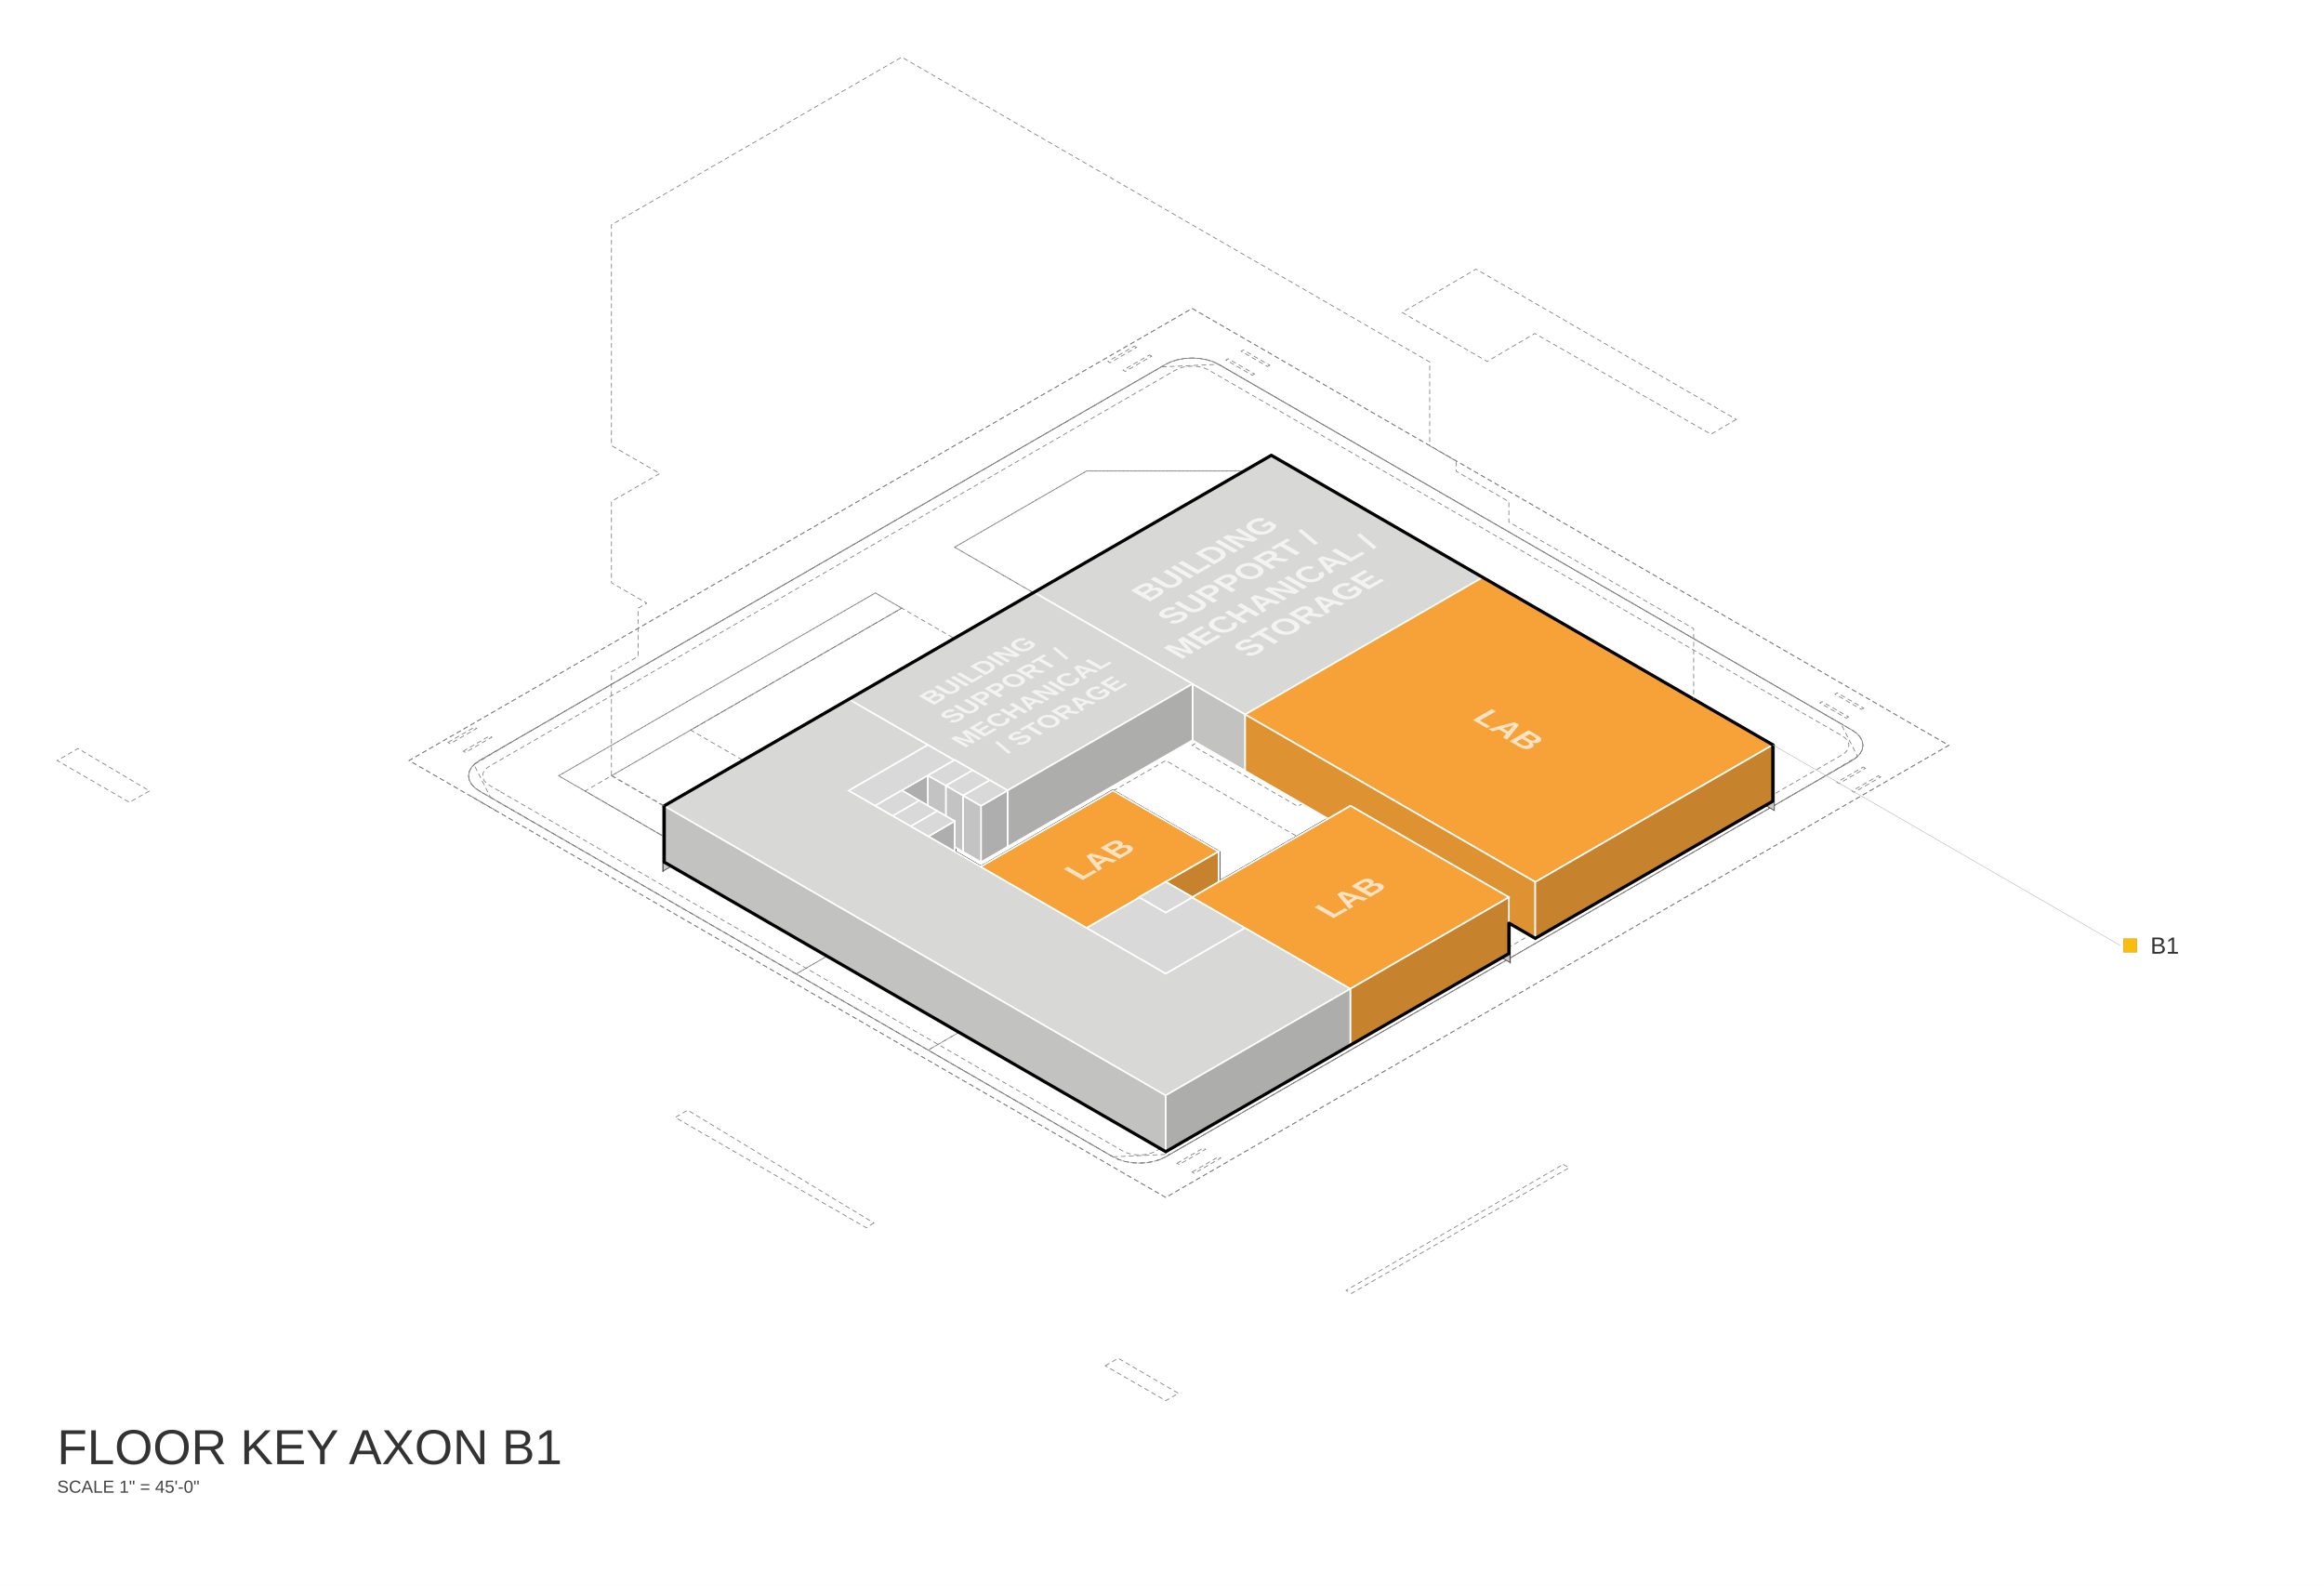
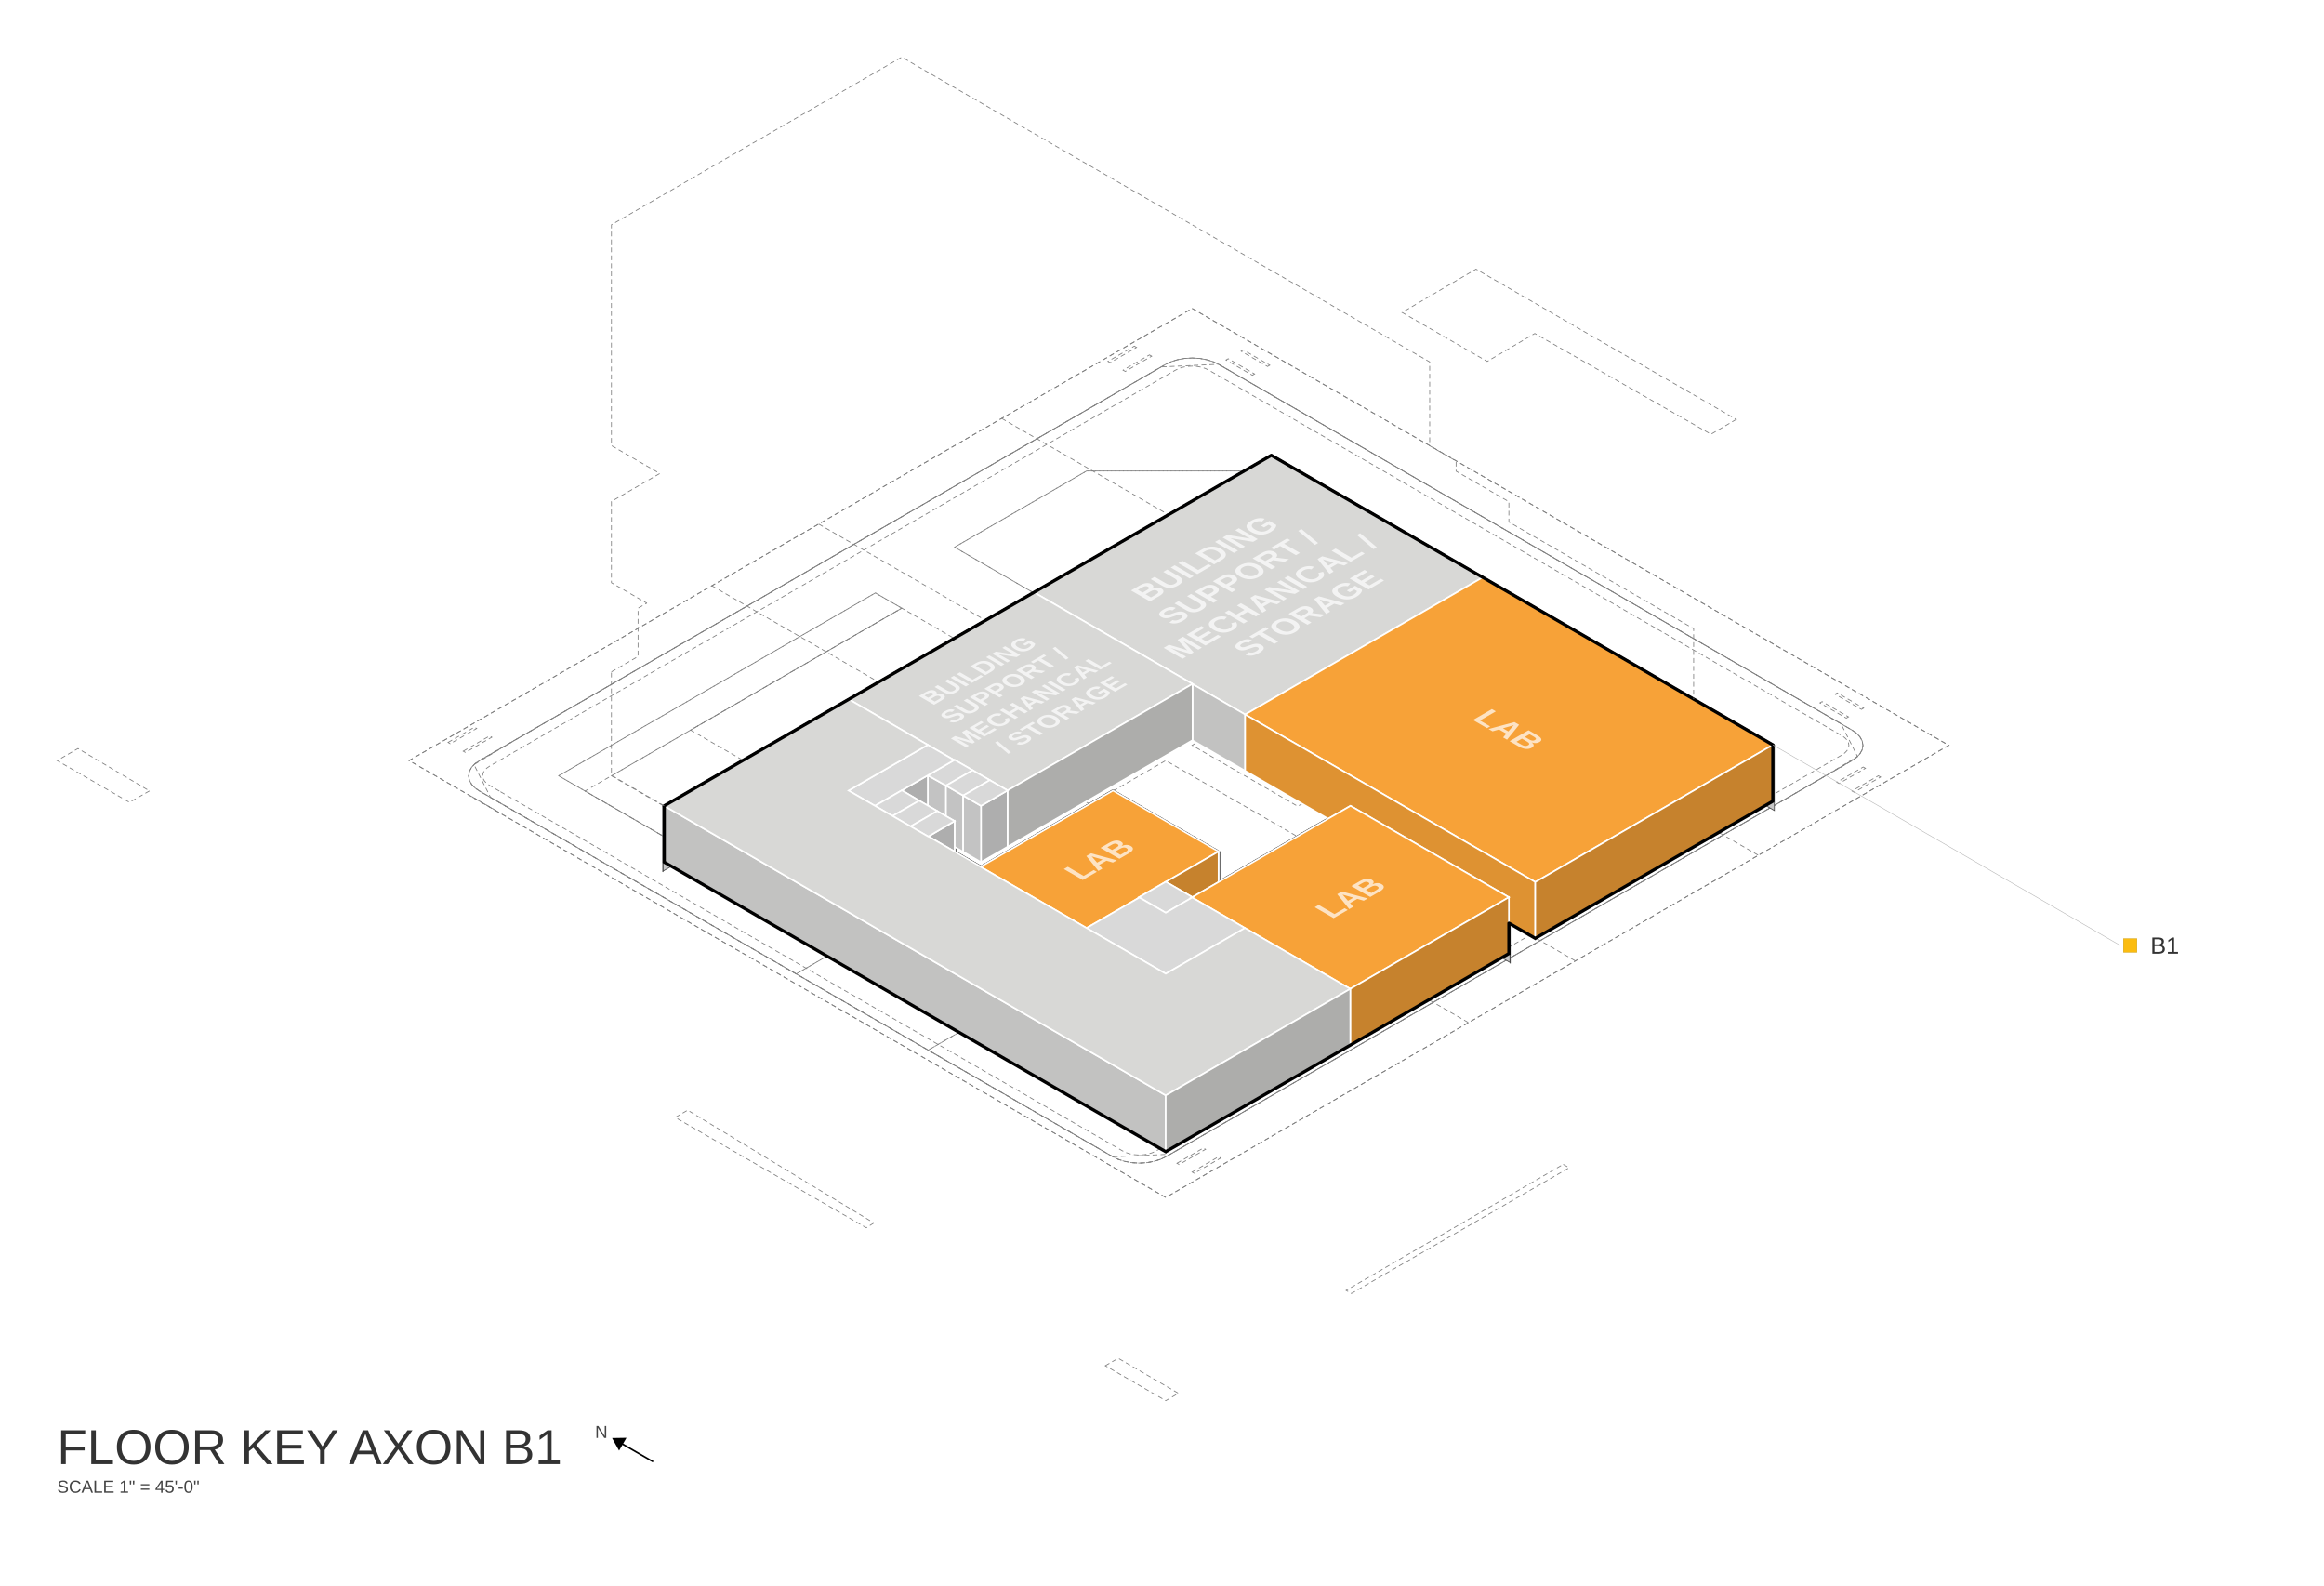
<svg xmlns="http://www.w3.org/2000/svg" width="1464" height="999" viewBox="0 0 1464 999">
  <rect width="100%" height="100%" fill="#FFFFFF" />
  <g id="AXON_SITE">
    <path id="AXK_B1_SITE" fill="none" stroke="#808080" stroke-width="0.5" stroke-dasharray="3 2" fill-rule="evenodd" d="M734.364,754.281 L257.703,479.083 L750.989,194.287 L1227.649,469.485 Z M586.102,527.085 L602.038,517.884 L602.16,517.799 L602.251,517.701 L602.306,517.595 L602.325,517.484 L602.306,517.374 L602.251,517.268 L602.16,517.17 L602.038,517.084 L569.472,498.283 L584.711,489.484 L617.273,508.283 L617.422,508.354 L617.591,508.406 L617.775,508.438 L617.966,508.449 L618.157,508.438 L618.341,508.406 L618.51,508.354 L618.659,508.283 L635.288,498.683 L635.41,498.597 L635.442,498.562 L750.961,431.868 L966.453,556.281 L966.601,556.351 L966.771,556.403 L966.954,556.435 L967.145,556.446 L967.337,556.435 L967.52,556.403 L967.69,556.351 L967.838,556.281 L1117.491,469.885 L1117.612,469.799 L1117.703,469.701 L1117.759,469.595 L1117.778,469.485 L1117.759,469.374 L1117.703,469.268 L1117.612,469.171 L1117.491,469.085 L801.561,286.685 L801.413,286.614 L801.243,286.562 L801.059,286.53 L800.868,286.519 L800.677,286.53 L800.493,286.562 L800.324,286.614 L800.175,286.685 L417.741,507.481 L417.619,507.567 L417.529,507.664 L417.473,507.771 L417.454,507.881 L417.473,507.991 L417.529,508.097 L417.619,508.195 L417.741,508.281 L733.662,690.676 L733.81,690.746 L733.98,690.798 L734.163,690.831 L734.355,690.842 L734.546,690.831 L734.729,690.799 L734.899,690.746 L735.047,690.676 L851.311,623.562 L851.45,623.482 L951.218,565.882 L951.34,565.796 L951.43,565.698 L951.486,565.592 L951.505,565.482 L951.486,565.371 L951.43,565.265 L951.34,565.167 L951.218,565.082 L851.444,507.479 L851.296,507.408 L851.126,507.356 L850.942,507.324 L850.751,507.313 L850.56,507.324 L850.376,507.356 L850.207,507.408 L850.058,507.479 L750.985,564.679 L735.749,555.883 L768.311,537.084 L768.433,536.998 L768.523,536.9 L768.579,536.794 L768.598,536.684 L768.579,536.573 L768.523,536.467 L768.433,536.37 L768.311,536.284 L701.793,497.88 L701.644,497.81 L701.475,497.757 L701.291,497.725 L701.1,497.714 L700.909,497.725 L700.725,497.757 L700.556,497.81 L700.407,497.88 L617.963,545.479 Z" />
    <path id="AXK_B1_BG_000" fill="none" stroke="#808080" stroke-width="0.5" stroke-dasharray="3 2" fill-rule="evenodd" d="M734.364,754.281 L257.703,479.083 L750.989,194.287 L1227.649,469.485 Z M951.218,565.082 L966.458,556.283 L966.601,556.351 L966.771,556.403 L966.954,556.435 L967.145,556.446 L967.337,556.435 L967.52,556.403 L967.69,556.351 L967.838,556.281 L1117.491,469.885 L1117.612,469.799 L1117.703,469.701 L1117.759,469.595 L1117.778,469.485 L1117.759,469.374 L1117.703,469.268 L1117.612,469.171 L1117.491,469.085 L801.561,286.685 L801.413,286.614 L801.243,286.562 L801.059,286.53 L800.868,286.519 L800.677,286.53 L800.493,286.562 L800.324,286.614 L800.175,286.685 L417.741,507.481 L417.619,507.567 L417.529,507.664 L417.473,507.771 L417.454,507.881 L417.473,507.991 L417.529,508.097 L417.619,508.195 L417.741,508.281 L733.662,690.676 L733.81,690.746 L733.98,690.798 L734.163,690.831 L734.355,690.842 L734.546,690.831 L734.729,690.799 L734.899,690.746 L735.047,690.676 L851.311,623.562 L851.45,623.482 L951.218,565.882 L951.34,565.796 L951.43,565.698 L951.486,565.592 L951.505,565.482 L951.486,565.371 L951.43,565.265 L951.34,565.167 Z" />
    <path id="AXK_B1_BG_001" fill="none" stroke="#808080" stroke-width="0.5" stroke-dasharray="3 2" fill-rule="evenodd" d="M282.243,467.655 L298.872,458.054 L300.259,458.855 L283.629,468.456 Z" />
    <path id="AXK_B1_BG_002" fill="none" stroke="#808080" stroke-width="0.5" stroke-dasharray="3 2" fill-rule="evenodd" d="M291.794,473.17 L308.424,463.569 L309.81,464.369 L293.181,473.97 Z" />
    <path id="AXK_B1_BG_003" fill="none" stroke="#808080" stroke-width="0.5" stroke-dasharray="3 2" fill-rule="evenodd" d="M714.565,218.056 L715.952,218.857 L699.323,228.458 L697.936,227.657 Z" />
    <path id="AXK_B1_BG_004" fill="none" stroke="#808080" stroke-width="0.5" stroke-dasharray="3 2" fill-rule="evenodd" d="M724.117,223.571 L725.503,224.371 L708.874,233.972 L707.487,233.172 Z" />
    <path id="AXK_B1_BG_005" fill="none" stroke="#808080" stroke-width="0.5" stroke-dasharray="3 2" fill-rule="evenodd" d="M799.882,230.059 L798.495,230.859 L781.866,221.258 L783.252,220.458 Z" />
    <path id="AXK_B1_BG_006" fill="none" stroke="#808080" stroke-width="0.5" stroke-dasharray="3 2" fill-rule="evenodd" d="M790.33,235.573 L788.948,236.371 L772.319,226.77 L773.701,225.972 Z" />
    <path id="AXK_B1_BG_007" fill="none" stroke="#808080" stroke-width="0.5" stroke-dasharray="3 2" fill-rule="evenodd" d="M313.242,511.017 L313.129,511.083 L296.499,501.482 L296.613,501.416 Z" />
    <path id="AXK_B1_BG_008" fill="none" stroke="#808080" stroke-width="0.5" stroke-dasharray="3 2" fill-rule="evenodd" d="M1174.006,446.057 L1172.619,446.858 L1155.989,437.257 L1157.376,436.456 Z" />
    <path id="AXK_B1_BG_009" fill="none" stroke="#808080" stroke-width="0.5" stroke-dasharray="3 2" fill-rule="evenodd" d="M1164.454,451.572 L1163.072,452.369 L1146.443,442.768 L1147.825,441.971 Z" />
    <path id="AXK_B1_BG_010" fill="none" stroke="#808080" stroke-width="0.5" stroke-dasharray="3 2" fill-rule="evenodd" d="M1183.289,488.671 L1184.675,489.472 L1168.046,499.073 L1166.659,498.272 Z" />
    <path id="AXK_B1_BG_011" fill="none" stroke="#808080" stroke-width="0.5" stroke-dasharray="3 2" fill-rule="evenodd" d="M1173.737,483.157 L1175.124,483.957 L1158.494,493.558 L1157.108,492.758 Z" />
    <path id="AXK_B1_BG_012" fill="none" stroke="#808080" stroke-width="0.5" stroke-dasharray="3 2" fill-rule="evenodd" d="M750.966,738.27 L767.595,728.669 L768.982,729.47 L752.352,739.071 Z" />
    <path id="AXK_B1_BG_013" fill="none" stroke="#808080" stroke-width="0.5" stroke-dasharray="3 2" fill-rule="evenodd" d="M741.415,732.756 L758.044,723.155 L759.431,723.955 L742.801,733.556 Z" />
    <path id="AXK_B1_BG_014" fill="none" stroke="#808080" stroke-width="0.5" stroke-dasharray="3 2" fill-rule="evenodd" d="M734.359,728.682 L731.059,730.268 L727.072,731.541 L722.553,732.37 L717.734,732.659 L712.915,732.37 L708.396,731.541 L704.41,730.268 L701.105,728.68 L302.041,498.283 L299.291,496.374 L297.09,494.075 L295.649,491.464 L295.154,488.684 L295.654,485.902 L297.086,483.29 L299.291,480.989 L302.036,479.083 L734.359,229.484 L737.664,227.896 L741.646,226.626 L746.174,225.796 L750.989,225.51 L755.803,225.796 L760.331,226.626 L764.313,227.896 L767.618,229.484 L1166.682,459.881 L1169.432,461.789 L1171.637,464.091 L1173.069,466.703 L1173.569,469.485 L1173.074,472.264 L1171.633,474.876 L1169.432,477.175 L1166.682,479.083 Z M601.341,344.685 L650.528,373.083 L600.644,401.883 L568.082,383.084 L368.55,498.283 L451.689,546.282 L467.625,537.081 L733.662,690.676 L733.81,690.746 L733.98,690.798 L734.163,690.831 L734.355,690.842 L734.546,690.831 L734.729,690.799 L734.899,690.746 L735.047,690.676 L851.311,623.562 L851.45,623.482 L951.218,565.882 L951.34,565.796 L951.43,565.698 L951.486,565.592 L951.505,565.482 L951.486,565.371 L951.43,565.265 L951.34,565.167 L951.218,565.082 L966.458,556.283 L966.601,556.351 L966.771,556.403 L966.954,556.435 L967.145,556.446 L967.337,556.435 L967.52,556.403 L967.69,556.351 L967.838,556.281 L1117.491,469.885 L1117.612,469.799 L1117.703,469.701 L1117.759,469.595 L1117.778,469.485 L1117.759,469.374 L1117.703,469.268 L1117.612,469.171 L1117.491,469.085 L801.561,286.685 L801.413,286.614 L801.243,286.562 L801.059,286.53 L800.868,286.519 L800.677,286.53 L800.493,286.562 L800.324,286.614 L800.175,286.685 L782.853,296.686 L684.48,296.686 Z" />
    <path id="AXK_B1_BG_015" fill="none" stroke="#808080" stroke-width="0.5" stroke-dasharray="3 2" fill-rule="evenodd" d="M309.033,502.319 L302.027,498.273 L299.305,496.385 L299.279,496.363 L297.102,494.087 L297.083,494.062 L295.657,491.478 L295.647,491.449 L295.156,488.699 L295.156,488.67 L295.651,485.916 L295.661,485.888 L297.078,483.304 L297.097,483.278 L298.515,481.799 L298.548,481.756 L298.568,481.711 L298.576,481.665 L298.576,481.634 L298.59,481.624 L298.761,481.521 L298.837,481.462 L299.279,481 L299.305,480.978 L302.052,479.074 L731.522,231.122 L734.376,229.476 L737.646,227.905 L737.684,227.89 L741.625,226.632 L741.67,226.621 L746.15,225.801 L746.199,225.795 L750.964,225.512 L751.014,225.512 L755.778,225.795 L755.827,225.801 L760.308,226.621 L760.352,226.632 L764.293,227.89 L764.331,227.905 L767.634,229.493 L1159.69,455.844 L1166.696,459.891 L1169.417,461.779 L1169.443,461.801 L1171.625,464.079 L1171.644,464.105 L1173.062,466.689 L1173.072,466.717 L1173.567,469.47 L1173.567,469.499 L1173.076,472.25 L1173.066,472.278 L1171.64,474.863 L1171.621,474.888 L1170.207,476.366 L1170.173,476.409 L1170.152,476.456 L1170.146,476.503 L1170.146,476.536 L1170.133,476.545 L1169.949,476.655 L1169.873,476.715 L1169.443,477.163 L1169.417,477.185 L1166.666,479.092 L737.196,727.045 L734.342,728.691 L731.076,730.259 L731.038,730.274 L727.093,731.534 L727.049,731.545 L722.577,732.366 L722.528,732.372 L717.759,732.657 L717.709,732.657 L712.94,732.372 L712.891,732.366 L708.42,731.545 L708.375,731.534 L704.43,730.274 L704.392,730.259 L701.089,728.671 Z M315.269,498.72 L707.041,724.907 L709.396,726.04 L711.887,726.837 L714.71,727.357 L717.718,727.539 L720.728,727.36 L723.554,726.844 L726.048,726.049 L728.395,724.924 L1160.147,475.656 L1162.118,474.29 L1162.174,474.232 L1162.343,474.071 L1162.488,473.904 L1163.485,472.863 L1164.389,471.229 L1164.701,469.496 L1164.391,467.753 L1163.499,466.12 L1162.126,464.683 L1160.173,463.325 L761.682,233.257 L759.329,232.125 L756.844,231.331 L754.014,230.81 L751.004,230.63 L747.994,230.807 L745.161,231.324 L742.674,232.115 L740.323,233.242 L308.571,482.51 L306.604,483.874 L306.535,483.946 L306.372,484.1 L306.231,484.263 L305.237,485.301 L304.338,486.935 L304.021,488.677 L304.327,490.41 L305.225,492.044 L306.598,493.482 L308.551,494.839 Z" />
    <path id="AXK_B1_BG_016" fill="none" stroke="#808080" stroke-width="0.5" stroke-dasharray="3 2" fill-rule="evenodd" d="M501.573,613.481 L550.764,585.081 L633.903,633.08 L584.711,661.481 Z" />
    <path id="AXK_B1_BG_017" fill="none" stroke="#808080" stroke-width="0.5" stroke-dasharray="3 2" fill-rule="evenodd" d="M731.059,730.268 L727.072,731.541 L722.553,732.37 L717.734,732.659 L712.915,732.37 L708.396,731.541 L704.41,730.268 L701.105,728.68 L584.711,661.481 L617.966,642.281 L717.734,699.882 L733.672,690.681 L733.81,690.746 L733.98,690.798 L734.163,690.831 L734.355,690.842 L734.546,690.831 L734.729,690.799 L734.899,690.746 L735.047,690.676 L851.311,623.562 L851.45,623.482 L951.218,565.882 L951.34,565.796 L951.43,565.698 L951.486,565.592 L951.505,565.482 L951.486,565.371 L951.43,565.265 L951.34,565.167 L951.218,565.082 L851.444,507.479 L851.296,507.408 L851.126,507.356 L850.942,507.324 L850.751,507.313 L850.56,507.324 L850.376,507.356 L850.207,507.408 L850.058,507.479 L816.801,526.68 L734.359,479.083 L701.797,497.883 L701.793,497.88 L701.644,497.81 L701.475,497.757 L701.291,497.725 L701.1,497.714 L700.909,497.725 L700.725,497.757 L700.556,497.81 L700.407,497.88 L617.963,545.479 L586.102,527.085 L602.038,517.884 L602.16,517.799 L602.251,517.701 L602.306,517.595 L602.325,517.484 L602.306,517.374 L602.251,517.268 L602.16,517.17 L602.038,517.084 L569.472,498.283 L584.711,489.484 L617.273,508.283 L617.422,508.354 L617.591,508.406 L617.775,508.438 L617.966,508.449 L618.157,508.438 L618.341,508.406 L618.51,508.354 L618.659,508.283 L635.288,498.683 L635.41,498.597 L635.442,498.562 L750.961,431.868 L783.523,450.667 L750.961,469.466 L817.502,507.883 L850.064,489.084 L966.453,556.281 L966.601,556.351 L966.771,556.403 L966.954,556.435 L967.145,556.446 L967.337,556.435 L967.52,556.403 L967.69,556.351 L967.838,556.281 L1117.491,469.885 L1117.612,469.799 L1117.703,469.701 L1117.759,469.595 L1117.778,469.485 L1117.759,469.374 L1117.703,469.268 L1117.612,469.171 L1117.491,469.085 L801.561,286.685 L801.413,286.614 L801.243,286.562 L801.059,286.53 L800.868,286.519 L800.677,286.53 L800.493,286.562 L800.324,286.614 L800.175,286.685 L782.856,296.684 L756.458,296.683 L684.48,296.686 L601.341,344.685 L641.16,367.675 L650.528,373.083 L467.621,478.683 L435.059,459.884 L568.082,383.084 L551.457,373.486 L351.925,488.684 L401.805,517.482 L451.689,546.282 L534.827,594.282 L501.573,613.481 L302.041,498.283 L299.291,496.374 L297.09,494.075 L295.649,491.464 L295.154,488.684 L295.654,485.902 L297.086,483.29 L299.291,480.989 L302.036,479.083 L734.359,229.484 L737.664,227.896 L741.646,226.626 L746.174,225.796 L750.989,225.51 L755.803,225.796 L760.331,226.626 L764.313,227.896 L767.618,229.484 L1166.682,459.881 L1169.432,461.789 L1171.637,464.091 L1173.069,466.703 L1173.569,469.485 L1173.074,472.264 L1171.633,474.876 L1169.432,477.175 L1166.682,479.083 L734.359,728.682 Z" />
    <path id="AXK_B1_BG_018" fill="none" stroke="#808080" stroke-width="0.5" stroke-dasharray="3 2" fill-rule="evenodd" d="M733.672,690.681 L717.734,699.882 L617.966,642.281 L633.903,633.08 L733.662,690.676 Z" />
    <path id="AXK_B1_BG_019" fill="none" stroke="#808080" stroke-width="0.5" stroke-dasharray="3 2" fill-rule="evenodd" d="M550.764,585.081 L534.827,594.282 L368.55,498.283 L351.925,488.684 L551.457,373.486 L568.082,383.084 L385.18,488.682 L417.741,507.481 L417.619,507.567 L417.529,507.664 L417.473,507.771 L417.454,507.881 L417.473,507.991 L417.529,508.097 L417.619,508.195 L417.741,508.281 Z" />
    <path id="AXK_B1_BG_020" fill="none" stroke="#808080" stroke-width="0.5" stroke-dasharray="3 2" fill-rule="evenodd" d="M701.105,728.68 L737.196,727.045 L764.286,711.404 L791.371,695.767 L818.462,680.126 L845.552,664.486 L872.637,648.848 L899.727,633.208 L926.817,617.568 L953.903,601.93 L980.993,586.29 L1008.078,570.652 L1035.168,555.012 L1062.258,539.371 L1089.344,523.734 L1116.434,508.093 L1143.524,492.453 L1170.151,476.535 L1159.69,455.844 L1131.686,439.677 L1103.682,423.509 L1075.674,407.338 L1047.67,391.17 L1019.666,375.003 L991.658,358.832 L963.654,342.664 L935.65,326.496 L907.642,310.326 L879.638,294.158 L851.634,277.99 L823.63,261.822 L795.622,245.652 L767.618,229.484 L731.522,231.122 L704.437,246.759 L677.347,262.4 L650.257,278.04 L623.171,293.678 L596.081,309.318 L568.996,324.956 L541.906,340.596 L514.815,356.236 L487.73,371.874 L460.64,387.514 L433.55,403.155 L406.464,418.792 L379.374,434.433 L352.289,450.07 L325.199,465.711 L298.572,481.634 L309.033,502.319 L337.037,518.487 L365.045,534.658 L393.049,550.825 L421.053,566.993 L449.061,583.164 L477.065,599.332 L505.069,615.5 L533.073,631.667 L561.081,647.838 L589.085,664.006 L617.089,680.174 L645.097,696.344 L673.101,712.512 L701.105,728.68" />
+     <path id="AXK_B1_BG_021" fill="none" stroke="#808080" stroke-width="0.5" stroke-dasharray="3 2" fill-rule="evenodd" d="M631.009,263.557 L735.621,323.955 M1052.934,507.154 L1107.669,538.755" />
+     <path id="AXK_B1_BG_022" fill="none" stroke="#808080" stroke-width="0.5" stroke-dasharray="3 2" fill-rule="evenodd" d="M515.752,330.1 L620.364,390.497 M721.491,448.882 L836.521,515.295 M937.68,573.698 L992.413,605.297" />
+     <path id="AXK_B1_BG_023" fill="none" stroke="#808080" stroke-width="0.5" stroke-dasharray="3 2" fill-rule="evenodd" d="M448.406,368.982 L553.019,429.379 M654.145,487.764 L686.037,506.177 M753.941,545.38 L769.176,554.176 M870.334,612.579 L925.067,644.179" />
  </g>
  <g id="AXON_CONTEXT">
    <path id="AXK_B1_CONTEXT_001" fill="none" stroke="#808080" stroke-width="0.5" stroke-dasharray="3 2" fill-rule="evenodd" d="M94.19,498.222 L81.549,505.38 L36,479.083 L49.128,471.504 Z" />
    <path id="AXK_B1_CONTEXT_002" fill="none" stroke="#808080" stroke-width="0.5" stroke-dasharray="3 2" fill-rule="evenodd" d="M696.264,860.283 L704.423,855.582 L742.368,877.659 L734.364,882.28 Z" />
    <path id="AXK_B1_CONTEXT_003" fill="none" stroke="#808080" stroke-width="0.5" stroke-dasharray="3 2" fill-rule="evenodd" d="M550.479,770.357 L545.728,773.372 L425.37,703.884 L433.204,699.299 Z" />
    <path id="AXK_B1_CONTEXT_004" fill="none" stroke="#808080" stroke-width="0.5" stroke-dasharray="3 2" fill-rule="evenodd" d="M984.748,733.449 L988.446,735.587 L851.355,814.736 L847.979,812.816 Z" />
    <path id="AXK_B1_CONTEXT_005" fill="none" stroke="#808080" stroke-width="0.5" stroke-dasharray="3 2" fill-rule="evenodd" d="M1093.757,264.184 L1077.829,273.528 L966.845,210.077 L936.869,227.678 L883.27,196.812 L929.814,169.532 Z" />
  </g>
  <g id="AXON_EXCAVATION">
    <path id="AXK_B1_EXCAVATION_001" fill="#C8C8C8" stroke="#4A4A4A" stroke-width="0.5" fill-rule="evenodd" d="M617.963,586.666 L586.102,568.272 L586.102,527.085 L617.963,545.479 Z" />
    <path id="AXK_B1_EXCAVATION_002" fill="#C8C8C8" stroke="#4A4A4A" stroke-width="0.5" fill-rule="evenodd" d="M700.407,539.067 L617.963,586.666 L617.963,545.479 L700.407,497.88 Z" />
    <path id="AXK_B1_EXCAVATION_003" fill="#C8C8C8" stroke="#4A4A4A" stroke-width="0.5" fill-rule="evenodd" d="M701.475,538.944 L700.407,539.067 L700.407,497.88 L701.475,497.757 Z" />
    <path id="AXK_B1_EXCAVATION_004" fill="#C8C8C8" stroke="#4A4A4A" stroke-width="0.5" fill-rule="evenodd" d="M768.523,577.654 L701.475,538.944 L701.475,497.757 L768.523,536.467 Z" />
    <path id="AXK_B1_EXCAVATION_005" fill="#C8C8C8" stroke="#4A4A4A" stroke-width="0.5" fill-rule="evenodd" d="M750.985,605.866 L735.749,597.07 L735.749,555.883 L750.985,564.679 Z" />
    <path id="AXK_B1_EXCAVATION_006" fill="#C8C8C8" stroke="#4A4A4A" stroke-width="0.5" fill-rule="evenodd" d="M850.058,548.665 L750.985,605.866 L750.985,564.679 L850.058,507.479 Z" />
    <path id="AXK_B1_EXCAVATION_007" fill="#C8C8C8" stroke="#4A4A4A" stroke-width="0.5" fill-rule="evenodd" d="M850.942,548.511 L850.058,548.665 L850.058,507.479 L850.942,507.324 Z" />
    <path id="AXK_B1_EXCAVATION_008" fill="#C8C8C8" stroke="#4A4A4A" stroke-width="0.5" fill-rule="evenodd" d="M951.218,606.268 L850.942,548.511 L850.942,507.324 L951.218,565.082 Z" />
    <path id="AXK_B1_EXCAVATION_009" fill="#C8C8C8" stroke="#4A4A4A" stroke-width="0.5" fill-rule="evenodd" d="M951.43,606.885 L951.218,606.268 L951.218,565.082 L951.43,565.698 Z" />
    <path id="AXK_B1_EXCAVATION_010" fill="#C8C8C8" stroke="#4A4A4A" stroke-width="0.5" fill-rule="evenodd" d="M417.741,548.668 L417.529,549.284 L417.529,508.097 L417.741,507.481 Z" />
    <path id="AXK_B1_EXCAVATION_011" fill="#C8C8C8" stroke="#4A4A4A" stroke-width="0.5" fill-rule="evenodd" d="M800.677,327.716 L417.741,548.668 L417.741,507.481 L800.677,286.53 Z" />
    <path id="AXK_B1_EXCAVATION_012" fill="#C8C8C8" stroke="#4A4A4A" stroke-width="0.5" fill-rule="evenodd" d="M801.561,327.871 L800.677,327.716 L800.677,286.53 L801.561,286.685 Z" />
    <path id="AXK_B1_EXCAVATION_013" fill="#C8C8C8" stroke="#4A4A4A" stroke-width="0.5" fill-rule="evenodd" d="M1117.759,510.561 L801.561,327.871 L801.561,286.685 L1117.759,469.374 Z" />
    <path id="AXK_B1_EXCAVATION_014" fill="#C8C8C8" stroke="#4A4A4A" stroke-width="0.5" fill-rule="evenodd" d="M602.251,558.455 L569.472,539.469 L569.472,498.283 L602.251,517.268 Z" />
  </g>
  <g id="PD_PROGRAM">
    <path id="AXK_B1_B1_B01_BUILDING_SUPPORT_02_TOP" fill="#D8D8D6" stroke="#FFFFFF" stroke-width="1" fill-rule="evenodd" d="M800.868,286.801 L934.029,363.681 L784.382,450.079 L751.134,430.844 L751.239,430.784 L651.359,373.119 Z" />
    <path id="AXK_B1_B1_B01_BUILDING_SUPPORT_02_SIDE_001" fill="#C2C2C1" stroke="#FFFFFF" stroke-width="1" fill-rule="evenodd" d="M751.134,466.314 L751.239,466.254 L751.239,430.904 L784.382,450.079 L784.382,485.549 Z" />
-     <path id="AXK_B1_B1_B01_BUILDING_SUPPORT_03_TOP" fill="#D8D8D6" stroke="#FFFFFF" stroke-width="1" fill-rule="evenodd" d="M651.359,373.119 L751.239,430.784 L634.707,497.903 L623.512,491.44 L612.701,485.199 L601.341,478.64 L601.064,478.8 L584.434,469.199 L534.689,440.478 Z" />
+     <path id="AXK_B1_B1_B01_BUILDING_SUPPORT_03_TOP" fill="#D8D8D6" stroke="#FFFFFF" stroke-width="1" fill-rule="evenodd" d="M651.359,373.119 L751.239,430.784 L634.707,497.903 L623.512,491.44 L622.141,490.648 L601.341,478.64 L601.064,478.8 L584.434,469.199 L534.689,440.478 Z" />
    <path id="AXK_B1_B1_B01_BUILDING_SUPPORT_03_SIDE_003" fill="#ADADAB" stroke="#FFFFFF" stroke-width="1" fill-rule="evenodd" d="M751.239,466.254 L634.707,533.373 L634.707,497.903 L751.134,430.844 L751.239,430.904 Z" />
    <path id="AXK_B1_B1_B01_LAB_02_TOP" fill="#F7A238" stroke="#FFFFFF" stroke-width="1" fill-rule="evenodd" d="M1116.798,469.201 L967.145,555.597 L784.382,450.079 L934.029,363.681 Z" />
    <path id="AXK_B1_B1_B01_CORE_08_SIDE_001" fill="#C3C3C3" stroke="#FFFFFF" stroke-width="1" fill-rule="evenodd" d="M595.933,514.076 L590.396,510.879 L584.434,507.437 L584.434,488.401 L595.933,494.88 Z" />
-     <path id="AXK_B1_B1_B01_CORE_09_SIDE_002" fill="#AEAEAE" stroke="#FFFFFF" stroke-width="1" fill-rule="evenodd" d="M584.434,488.401 L584.434,507.437 L579.036,504.321 L568.086,497.839 Z" />
+     <path id="AXK_B1_B1_B01_CORE_09_SIDE_002" fill="#AEAEAE" stroke="#FFFFFF" stroke-width="1" fill-rule="evenodd" d="M601.064,478.8 L584.434,488.401 L584.434,507.437 L579.036,504.321 L568.086,497.839 L551.18,507.6 Z" />
    <path id="AXK_B1_B1_B01_CORE_08_TOP" fill="#D9D9D9" stroke="#FFFFFF" stroke-width="1" fill-rule="evenodd" d="M601.341,478.64 L612.701,485.199 L595.933,494.88 L584.434,488.401 Z" />
-     <path id="AXK_B1_B1_B01_CORE_09_TOP" fill="#D9D9D9" stroke="#FFFFFF" stroke-width="1" fill-rule="evenodd" d="M563.003,500.774 L551.208,507.584 L534.55,497.999 L584.434,469.199 L601.064,478.8 Z" />
+     <path id="AXK_B1_B1_B01_CORE_09_TOP" fill="#D9D9D9" stroke="#FFFFFF" stroke-width="1" fill-rule="evenodd" d="M551.18,507.6 L534.55,497.999 L584.434,469.199 L601.064,478.8 Z" />
    <path id="AXK_B1_B1_B01_CORE_06_SIDE_001" fill="#C3C3C3" stroke="#FFFFFF" stroke-width="1" fill-rule="evenodd" d="M601.345,533.474 L601.345,517.201 L595.933,514.076 L595.933,494.88 L606.744,501.121 L606.744,536.591 Z" />
    <path id="AXK_B1_B1_B01_CORE_06_TOP" fill="#D9D9D9" stroke="#FFFFFF" stroke-width="1" fill-rule="evenodd" d="M623.512,491.44 L606.744,501.121 L595.933,494.88 L612.701,485.199 Z" />
    <path id="AXK_B1_B1_B01_CORE_04_SIDE_002" fill="#AEAEAE" stroke="#FFFFFF" stroke-width="1" fill-rule="evenodd" d="M634.707,533.373 L617.966,543.07 L617.966,507.6 L634.707,497.903 Z" />
    <path id="AXK_B1_B1_B01_LAB_02_SIDE_001" fill="#DE9232" stroke="#FFFFFF" stroke-width="1" fill-rule="evenodd" d="M784.382,485.549 L784.382,450.079 L967.145,555.597 L967.145,591.067 L950.525,581.471 L950.525,565.198 L850.751,507.595 L836.659,515.732 Z" />
    <path id="AXK_B1_B1_B01_CORE_04_SIDE_001" fill="#C3C3C3" stroke="#FFFFFF" stroke-width="1" fill-rule="evenodd" d="M617.966,543.07 L606.744,536.591 L606.744,501.121 L617.966,507.6 Z" />
    <path id="AXK_B1_B1_B01_CORE_04_TOP" fill="#D9D9D9" stroke="#FFFFFF" stroke-width="1" fill-rule="evenodd" d="M623.512,491.44 L634.707,497.903 L617.966,507.6 L606.744,501.121 Z" />
    <path id="AXK_B1_B1_B01_LAB_02_SIDE_002" fill="#C6822D" stroke="#FFFFFF" stroke-width="1" fill-rule="evenodd" d="M967.145,591.067 L1116.798,504.671 L1116.798,469.201 L967.145,555.597 Z" />
-     <path id="AXK_B1_B1_B01_CORE_07_TOP" fill="#D9D9D9" stroke="#FFFFFF" stroke-width="1" fill-rule="evenodd" d="M568.086,497.839 L579.036,504.321 L562.314,513.975 L551.208,507.584 Z" />
-     <path id="AXK_B1_B1_B01_CORE_05_TOP" fill="#D9D9D9" stroke="#FFFFFF" stroke-width="1" fill-rule="evenodd" d="M579.036,504.321 L590.396,510.879 L573.694,520.523 L562.314,513.975 Z" />
-     <path id="AXK_B1_B1_B01_CORE_03_SIDE_002" fill="#AEAEAE" stroke="#FFFFFF" stroke-width="1" fill-rule="evenodd" d="M601.345,536.434 L584.8,526.913 L601.345,517.201 Z" />
-     <path id="AXK_B1_B1_B01_CORE_03_TOP" fill="#D9D9D9" stroke="#FFFFFF" stroke-width="1" fill-rule="evenodd" d="M601.345,517.201 L584.8,526.913 L573.694,520.523 L590.396,510.879 Z" />
-     <path id="AXK_B1_B1_B01_LAB_03_TOP" fill="#F7A238" stroke="#FFFFFF" stroke-width="1" fill-rule="evenodd" d="M684.48,584.56 L617.685,545.997 L701.1,497.996 L767.618,536.4 L734.41,555.467 L734.364,555.44 L717.457,565.201 L717.734,565.361 Z" />
+     <path id="AXK_B1_B1_B01_CORE_07_TOP" fill="#D9D9D9" stroke="#FFFFFF" stroke-width="1" fill-rule="evenodd" d="M568.086,497.839 L579.036,504.321 L562.268,514.002 L551.18,507.6 Z" />
+     <path id="AXK_B1_B1_B01_CORE_05_TOP" fill="#D9D9D9" stroke="#FFFFFF" stroke-width="1" fill-rule="evenodd" d="M579.036,504.321 L590.396,510.879 L573.628,520.56 L562.268,514.002 Z" />
+     <path id="AXK_B1_B1_B01_CORE_03_SIDE_002" fill="#AEAEAE" stroke="#FFFFFF" stroke-width="1" fill-rule="evenodd" d="M601.345,536.402 L584.854,526.882 L584.716,526.962 L601.345,517.201 Z" />
+     <path id="AXK_B1_B1_B01_CORE_03_TOP" fill="#D9D9D9" stroke="#FFFFFF" stroke-width="1" fill-rule="evenodd" d="M601.345,517.201 L584.716,526.962 L573.628,520.56 L590.396,510.879 Z" />
+     <path id="AXK_B1_B1_B01_LAB_03_TOP" fill="#F7A238" stroke="#FFFFFF" stroke-width="1" fill-rule="evenodd" d="M684.48,584.56 L617.685,545.997 L617.963,545.996 L617.825,545.916 L701.1,497.996 L767.618,536.4 L734.41,555.467 L734.364,555.44 L717.457,565.201 L717.734,565.361 Z" />
    <path id="AXK_B1_B1_B01_LAB_03_SIDE_001" fill="#C6822D" stroke="#FFFFFF" stroke-width="1" fill-rule="evenodd" d="M767.618,555.593 L751.124,565.116 L734.41,555.467 L767.618,536.4 Z" />
    <path id="AXK_B1_B1_B01_CORE_02_TOP" fill="#D9D9D9" stroke="#FFFFFF" stroke-width="1" fill-rule="evenodd" d="M717.457,565.201 L734.364,555.44 L751.124,565.116 L750.985,565.196 L751.266,565.198 L750.989,565.358 L734.359,574.959 Z" />
-     <path id="AXK_B1_B1_B01_LAB_01_TOP" fill="#F7A238" stroke="#FFFFFF" stroke-width="1" fill-rule="evenodd" d="M750.989,565.358 L751.266,565.198 L750.985,565.196 L850.751,507.595 L950.525,565.198 L850.618,622.879 Z" />
+     <path id="AXK_B1_B1_B01_LAB_01_TOP" fill="#F7A238" stroke="#FFFFFF" stroke-width="1" fill-rule="evenodd" d="M751.266,565.198 L750.985,565.196 L850.751,507.595 L950.525,565.198 L850.618,622.879 L784.243,584.557 L750.989,565.358 Z" />
    <path id="AXK_B1_B1_B01_LAB_01_SIDE_001" fill="#C6822D" stroke="#FFFFFF" stroke-width="1" fill-rule="evenodd" d="M950.525,565.198 L950.525,600.668 L850.618,658.349 L850.618,622.879 Z" />
    <path id="AXK_B1_B1_B01_CORE_01_TOP" fill="#D9D9D9" stroke="#FFFFFF" stroke-width="1" fill-rule="evenodd" d="M717.734,565.361 L734.359,574.959 L750.989,565.358 L784.243,584.557 L734.359,613.358 L684.48,584.56 Z" />
    <path id="AXK_B1_B1_B01_BUILDING_SUPPORT_01_SIDE_003" fill="#C2C2C1" stroke="#FFFFFF" stroke-width="1" fill-rule="evenodd" d="M418.434,543.067 L418.434,507.597 L734.355,689.992 L734.355,725.462 Z" />
-     <path id="AXK_B1_B1_B01_BUILDING_SUPPORT_01_TOP" fill="#D8D8D6" stroke="#FFFFFF" stroke-width="1" fill-rule="evenodd" d="M734.355,689.992 L418.434,507.597 L534.689,440.478 L584.434,469.199 L534.55,497.999 L617.825,545.916 L617.685,545.997 L734.359,613.358 L784.243,584.557 L850.618,622.879 Z" />
+     <path id="AXK_B1_B1_B01_BUILDING_SUPPORT_01_TOP" fill="#D8D8D6" stroke="#FFFFFF" stroke-width="1" fill-rule="evenodd" d="M734.355,689.992 L418.434,507.597 L534.689,440.478 L584.434,469.199 L534.55,497.999 L584.716,526.962 L584.854,526.882 L617.963,545.996 L617.685,545.997 L734.359,613.358 L784.243,584.557 L850.618,622.879 Z" />
    <path id="AXK_B1_B1_B01_BUILDING_SUPPORT_01_SIDE_004" fill="#ADADAB" stroke="#FFFFFF" stroke-width="1" fill-rule="evenodd" d="M734.355,725.462 L850.618,658.349 L850.618,622.879 L734.355,689.992 Z" />
  </g>
  <g id="AXON_LINE">
-     <path id="AXK_B1_OUTLINE" fill="none" stroke="#000000" stroke-width="2" fill-rule="evenodd" d="M418.435,507.598 L418.438,507.595 L800.865,286.803 L800.868,286.802 L800.872,286.803 L1116.794,469.199 L1116.797,469.202 L1116.798,469.206 L1116.798,504.667 L1116.797,504.671 L1116.794,504.674 L967.149,591.065 L967.145,591.067 L967.142,591.065 L950.645,581.541 L950.631,581.534 L950.616,581.531 L950.601,581.53 L950.586,581.532 L950.572,581.537 L950.559,581.545 L950.547,581.555 L950.538,581.567 L950.531,581.58 L950.526,581.595 L950.525,581.61 L950.525,600.664 L950.525,600.668 L950.521,600.67 L850.618,658.349 L734.358,725.46 L734.355,725.462 L734.351,725.46 L418.438,543.07 L418.435,543.067 L418.434,543.063 L418.434,507.602 Z" />
+     <path id="AXK_B1_OUTLINE" fill="none" stroke="#000000" stroke-width="2" fill-rule="evenodd" d="M418.434,507.602 L418.435,507.598 L418.438,507.595 L800.865,286.803 L800.868,286.802 L800.872,286.803 L1116.794,469.199 L1116.797,469.202 L1116.798,469.206 L1116.798,504.667 L1116.797,504.671 L1116.794,504.674 L967.149,591.065 L967.145,591.067 L967.142,591.065 L950.645,581.541 L950.631,581.534 L950.616,581.531 L950.601,581.53 L950.586,581.532 L950.572,581.537 L950.559,581.545 L950.547,581.555 L950.538,581.567 L950.531,581.58 L950.526,581.595 L950.525,581.61 L950.525,600.664 L950.525,600.668 L950.521,600.67 L850.618,658.349 L734.358,725.46 L734.355,725.462 L734.351,725.46 L418.438,543.07 L418.435,543.067 L418.434,543.063 Z" />
  </g>
  <g id="AXON_TREE">
</g>
  <g id="AXON_GHOST_ABOVE">
-     <path id="AXK_B1_BUILDING_OUTLINE" fill="none" stroke="#808080" stroke-width="0.5" stroke-dasharray="3 2" fill-rule="evenodd" d="M385.18,488.398 L385.18,488.394 L385.18,423.205 L385.18,423.201 L385.183,423.199 L401.903,413.545 L401.917,413.536 L401.928,413.523 L401.936,413.509 L401.941,413.493 L401.943,413.476 L401.943,383.127 L401.944,383.123 L401.947,383.121 L407.345,380.005 L407.357,379.996 L407.368,379.985 L407.376,379.972 L407.381,379.958 L407.384,379.943 L407.384,379.928 L407.381,379.913 L407.376,379.899 L407.368,379.886 L407.357,379.875 L407.345,379.866 L385.183,367.071 L385.18,367.069 L385.18,367.065 L385.18,315.871 L385.18,315.867 L385.183,315.865 L415.546,298.335 L415.558,298.326 L415.569,298.315 L415.577,298.302 L415.583,298.288 L415.586,298.273 L415.586,298.258 L415.583,298.243 L415.577,298.229 L415.569,298.216 L415.558,298.205 L415.546,298.196 L385.183,280.666 L385.18,280.664 L385.18,280.66 L385.18,141.602 L385.18,141.598 L385.183,141.596 L568.078,36.002 L568.082,36 L568.085,36.002 L900.633,227.997 L900.636,227.999 L900.636,228.003 L900.636,280.759 L900.638,280.776 L900.643,280.792 L900.652,280.806 L900.663,280.819 L900.676,280.829 L917.262,290.404 L917.266,290.407 L917.266,290.411 L917.266,296.759 L917.268,296.775 L917.273,296.791 L917.281,296.806 L917.292,296.818 L917.306,296.828 L950.517,316.002 L950.52,316.004 L950.52,316.008 L950.52,328.756 L950.522,328.773 L950.527,328.789 L950.536,328.803 L950.547,328.816 L950.56,328.826 L1066.915,396.002 L1066.918,396.004 L1066.918,396.008 L1066.918,440.311 M418.365,507.558 L418.296,507.517 L385.183,488.4 L385.18,488.398" />
+     <path id="AXK_B1_BUILDING_OUTLINE" fill="none" stroke="#808080" stroke-width="0.5" stroke-dasharray="3 2" fill-rule="evenodd" d="M385.18,423.201 L385.183,423.199 L401.903,413.545 L401.917,413.536 L401.928,413.523 L401.936,413.509 L401.941,413.493 L401.943,413.476 L401.943,383.127 L401.944,383.123 L401.947,383.121 L407.345,380.005 L407.357,379.996 L407.368,379.985 L407.376,379.972 L407.381,379.958 L407.384,379.943 L407.384,379.928 L407.381,379.913 L407.376,379.899 L407.368,379.886 L407.357,379.875 L407.345,379.866 L385.183,367.071 L385.18,367.069 L385.18,367.065 L385.18,315.871 L385.18,315.867 L385.183,315.865 L415.546,298.335 L415.558,298.326 L415.569,298.315 L415.577,298.302 L415.583,298.288 L415.586,298.273 L415.586,298.258 L415.583,298.243 L415.577,298.229 L415.569,298.216 L415.558,298.205 L415.546,298.196 L385.183,280.666 L385.18,280.664 L385.18,280.66 L385.18,141.602 L385.18,141.598 L385.183,141.596 L568.078,36.002 L568.082,36 L568.085,36.002 L900.633,227.997 L900.636,227.999 L900.636,228.003 L900.636,280.759 L900.638,280.776 L900.643,280.792 L900.652,280.806 L900.663,280.819 L900.676,280.829 L917.262,290.404 L917.266,290.407 L917.266,290.411 L917.266,296.759 L917.268,296.775 L917.273,296.791 L917.281,296.806 L917.292,296.818 L917.306,296.828 L950.517,316.002 L950.52,316.004 L950.52,316.008 L950.52,328.756 L950.522,328.773 L950.527,328.789 L950.536,328.803 L950.547,328.816 L950.56,328.826 L1066.915,396.002 L1066.918,396.004 L1066.918,396.008 L1066.918,440.311 M418.365,507.558 L385.183,488.4 L385.18,488.398 L385.18,488.394 L385.18,423.205 L385.18,423.201" />
  </g>
  <g id="PD_LABELS">
    <text id="AXK_B1_B1_B01_BUILDING_SUPPORT_02_LBL" x="0" y="-29" font-family="Futura PT, Futura, Arial, sans-serif" font-weight="bold" font-size="20" text-anchor="middle" fill="#FFFFFF" fill-opacity="0.7" transform="matrix(0.866 -0.5 0.866 0.5 792.625 368.44)">
      <tspan x="0" dy="0">BUILDING</tspan>
      <tspan x="0" dy="24">SUPPORT /</tspan>
      <tspan x="0" dy="24">MECHANICAL /</tspan>
      <tspan x="0" dy="24">STORAGE</tspan>
    </text>
    <text id="AXK_B1_B1_B01_BUILDING_SUPPORT_03_LBL" x="0" y="-23.2" font-family="Futura PT, Futura, Arial, sans-serif" font-weight="bold" font-size="16" text-anchor="middle" fill="#FFFFFF" fill-opacity="0.7" transform="matrix(0.866 -0.5 0.866 0.5 642.964 435.631)">
      <tspan x="0" dy="0">BUILDING</tspan>
      <tspan x="0" dy="19.2">SUPPORT /</tspan>
      <tspan x="0" dy="19.2">MECHANICAL</tspan>
      <tspan x="0" dy="19.2">/ STORAGE</tspan>
    </text>
    <text id="AXK_B1_B1_B01_LAB_02_LBL" x="0" y="7" font-family="Futura PT, Futura, Arial, sans-serif" font-weight="bold" font-size="20" text-anchor="middle" fill="#FFFFFF" fill-opacity="0.7" transform="matrix(0.866 0.5 -0.866 0.5 950.587 459.639)">
      <tspan x="0" dy="0">LAB</tspan>
    </text>
-     <text id="AXK_B1_B1_B01_LAB_03_LBL" x="0" y="7" font-family="Futura PT, Futura, Arial, sans-serif" font-weight="bold" font-size="20" text-anchor="middle" fill="#FFFFFF" fill-opacity="0.7" transform="matrix(0.866 -0.5 0.866 0.5 692.651 541.198)">
+     <text id="AXK_B1_B1_B01_LAB_03_LBL" x="0" y="7" font-family="Futura PT, Futura, Arial, sans-serif" font-weight="bold" font-size="20" text-anchor="middle" fill="#FFFFFF" fill-opacity="0.7" transform="matrix(0.866 -0.5 0.866 0.5 692.652 541.198)">
      <tspan x="0" dy="0">LAB</tspan>
    </text>
    <text id="AXK_B1_B1_B01_LAB_01_LBL" x="0" y="7" font-family="Futura PT, Futura, Arial, sans-serif" font-weight="bold" font-size="20" text-anchor="middle" fill="#FFFFFF" fill-opacity="0.7" transform="matrix(0.866 -0.5 0.866 0.5 850.685 565.237)">
      <tspan x="0" dy="0">LAB</tspan>
    </text>
  </g>
  <g id="PD_ANNOTATION">
    <path id="AXK_B1_LVL_B1_LDR" fill="none" stroke="#B8B8B8" stroke-width="0.35" fill-rule="evenodd" d="M1116.798,469.201 L1335.649,595.554" />
    <path id="AXK_B1_LVL_B1_MARK" fill="#FBBC10" stroke="#C99600" stroke-width="0.25" fill-rule="evenodd" d="M1337.649,591.304 L1346.149,591.304 L1346.149,599.804 L1337.649,599.804 Z" />
    <text id="AXK_B1_LVL_B1_TXT" x="1354.649" y="600.734" font-family="Futura PT, Futura, Arial, sans-serif" font-weight="normal" font-size="14.8" text-anchor="start" fill="#333333">
      <tspan x="1354.649" dy="0">B1</tspan>
    </text>
    <text id="AXK_B1_TITLE" x="36" y="922.28" font-family="Futura PT, Futura, Arial, sans-serif" font-weight="normal" font-size="31" text-anchor="start" fill="#333333">
      <tspan x="36" dy="0">FLOOR KEY AXON B1</tspan>
    </text>
    <text id="AXK_B1_SCALE" x="36" y="940.28" font-family="Futura PT, Futura, Arial, sans-serif" font-weight="normal" font-size="11" text-anchor="start" fill="#444444">
      <tspan x="36" dy="0">SCALE 1" = 45'-0"</tspan>
    </text>
+     <path id="AXK_B1_NORTH_SHAFT" fill="none" stroke="#000000" stroke-width="1" fill-rule="evenodd" d="M411.458,920.78 L388.942,907.78" />
+     <path id="AXK_B1_NORTH_HEAD" fill="#000000" stroke="none" stroke-width="0" fill-rule="evenodd" d="M385.564,905.83 L394.659,905.677 L389.979,913.783 Z" />
+     <text id="AXK_B1_NORTH_N" x="378.809" y="905.78" font-family="Futura PT, Futura, Arial, sans-serif" font-weight="normal" font-size="11" text-anchor="middle" fill="#444444">
+       <tspan x="378.809" dy="0">N</tspan>
+     </text>
  </g>
+   <g id="PD_LEGEND">
+ </g>
</svg>
